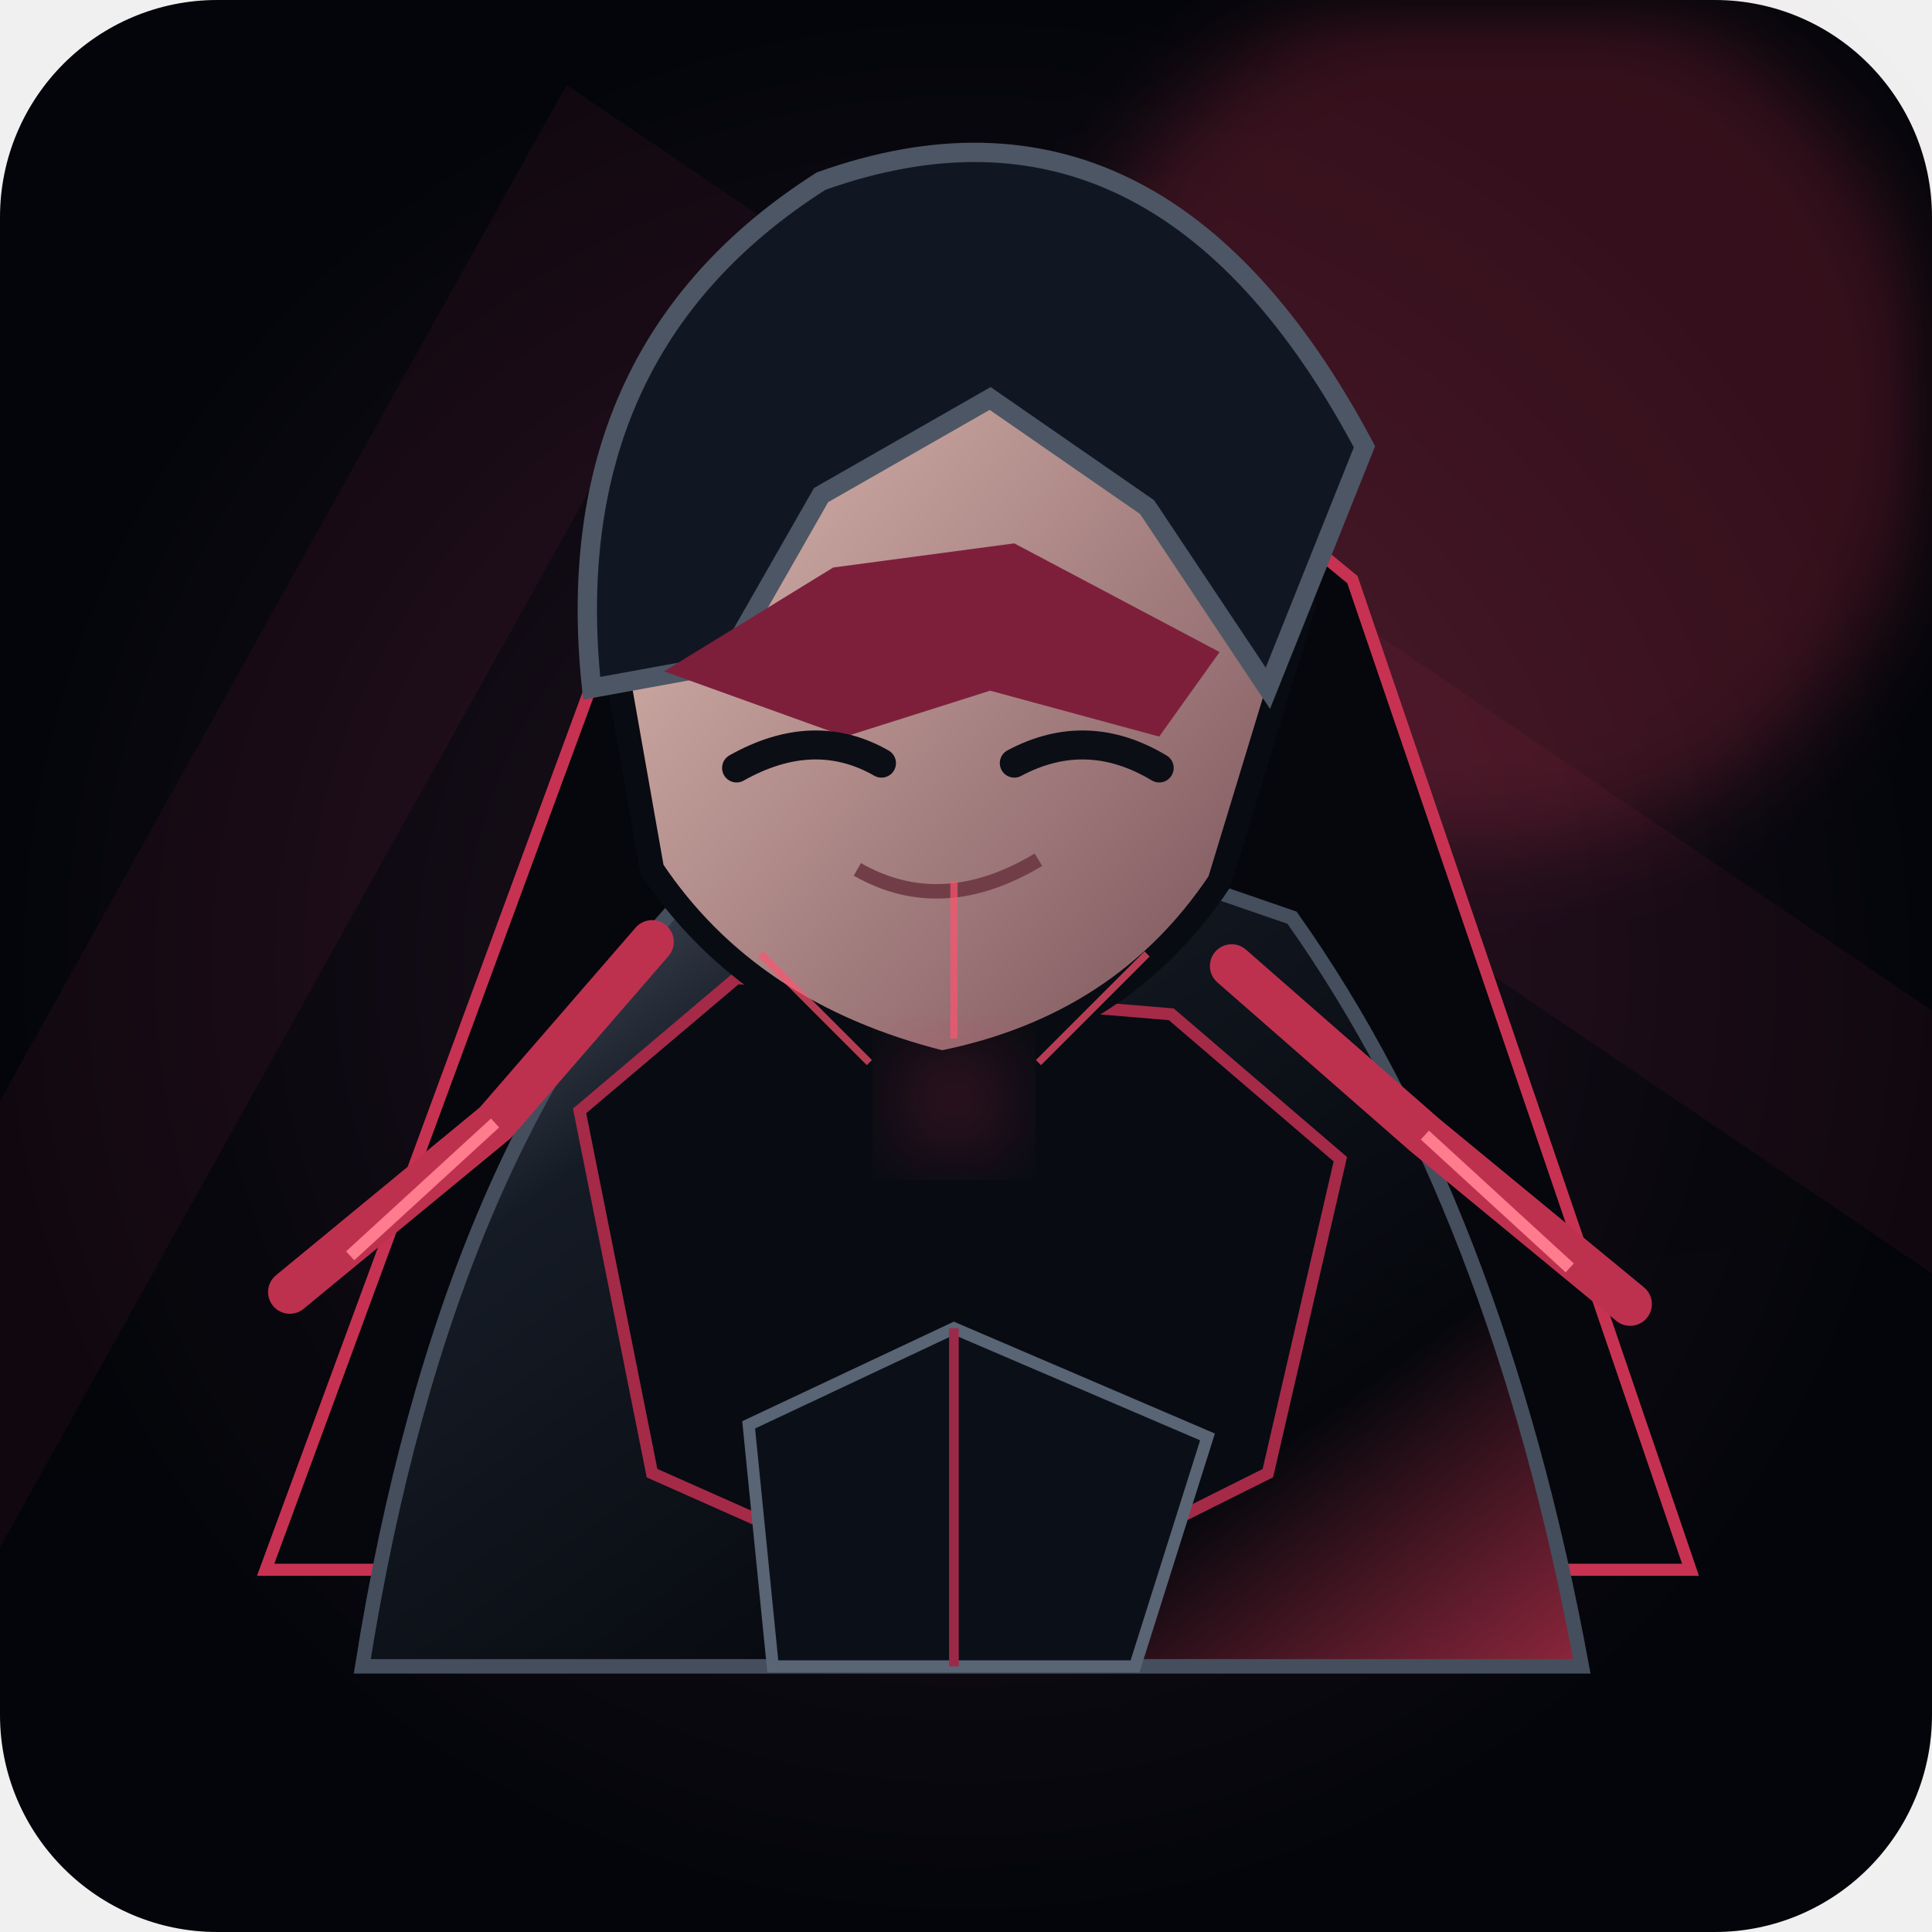
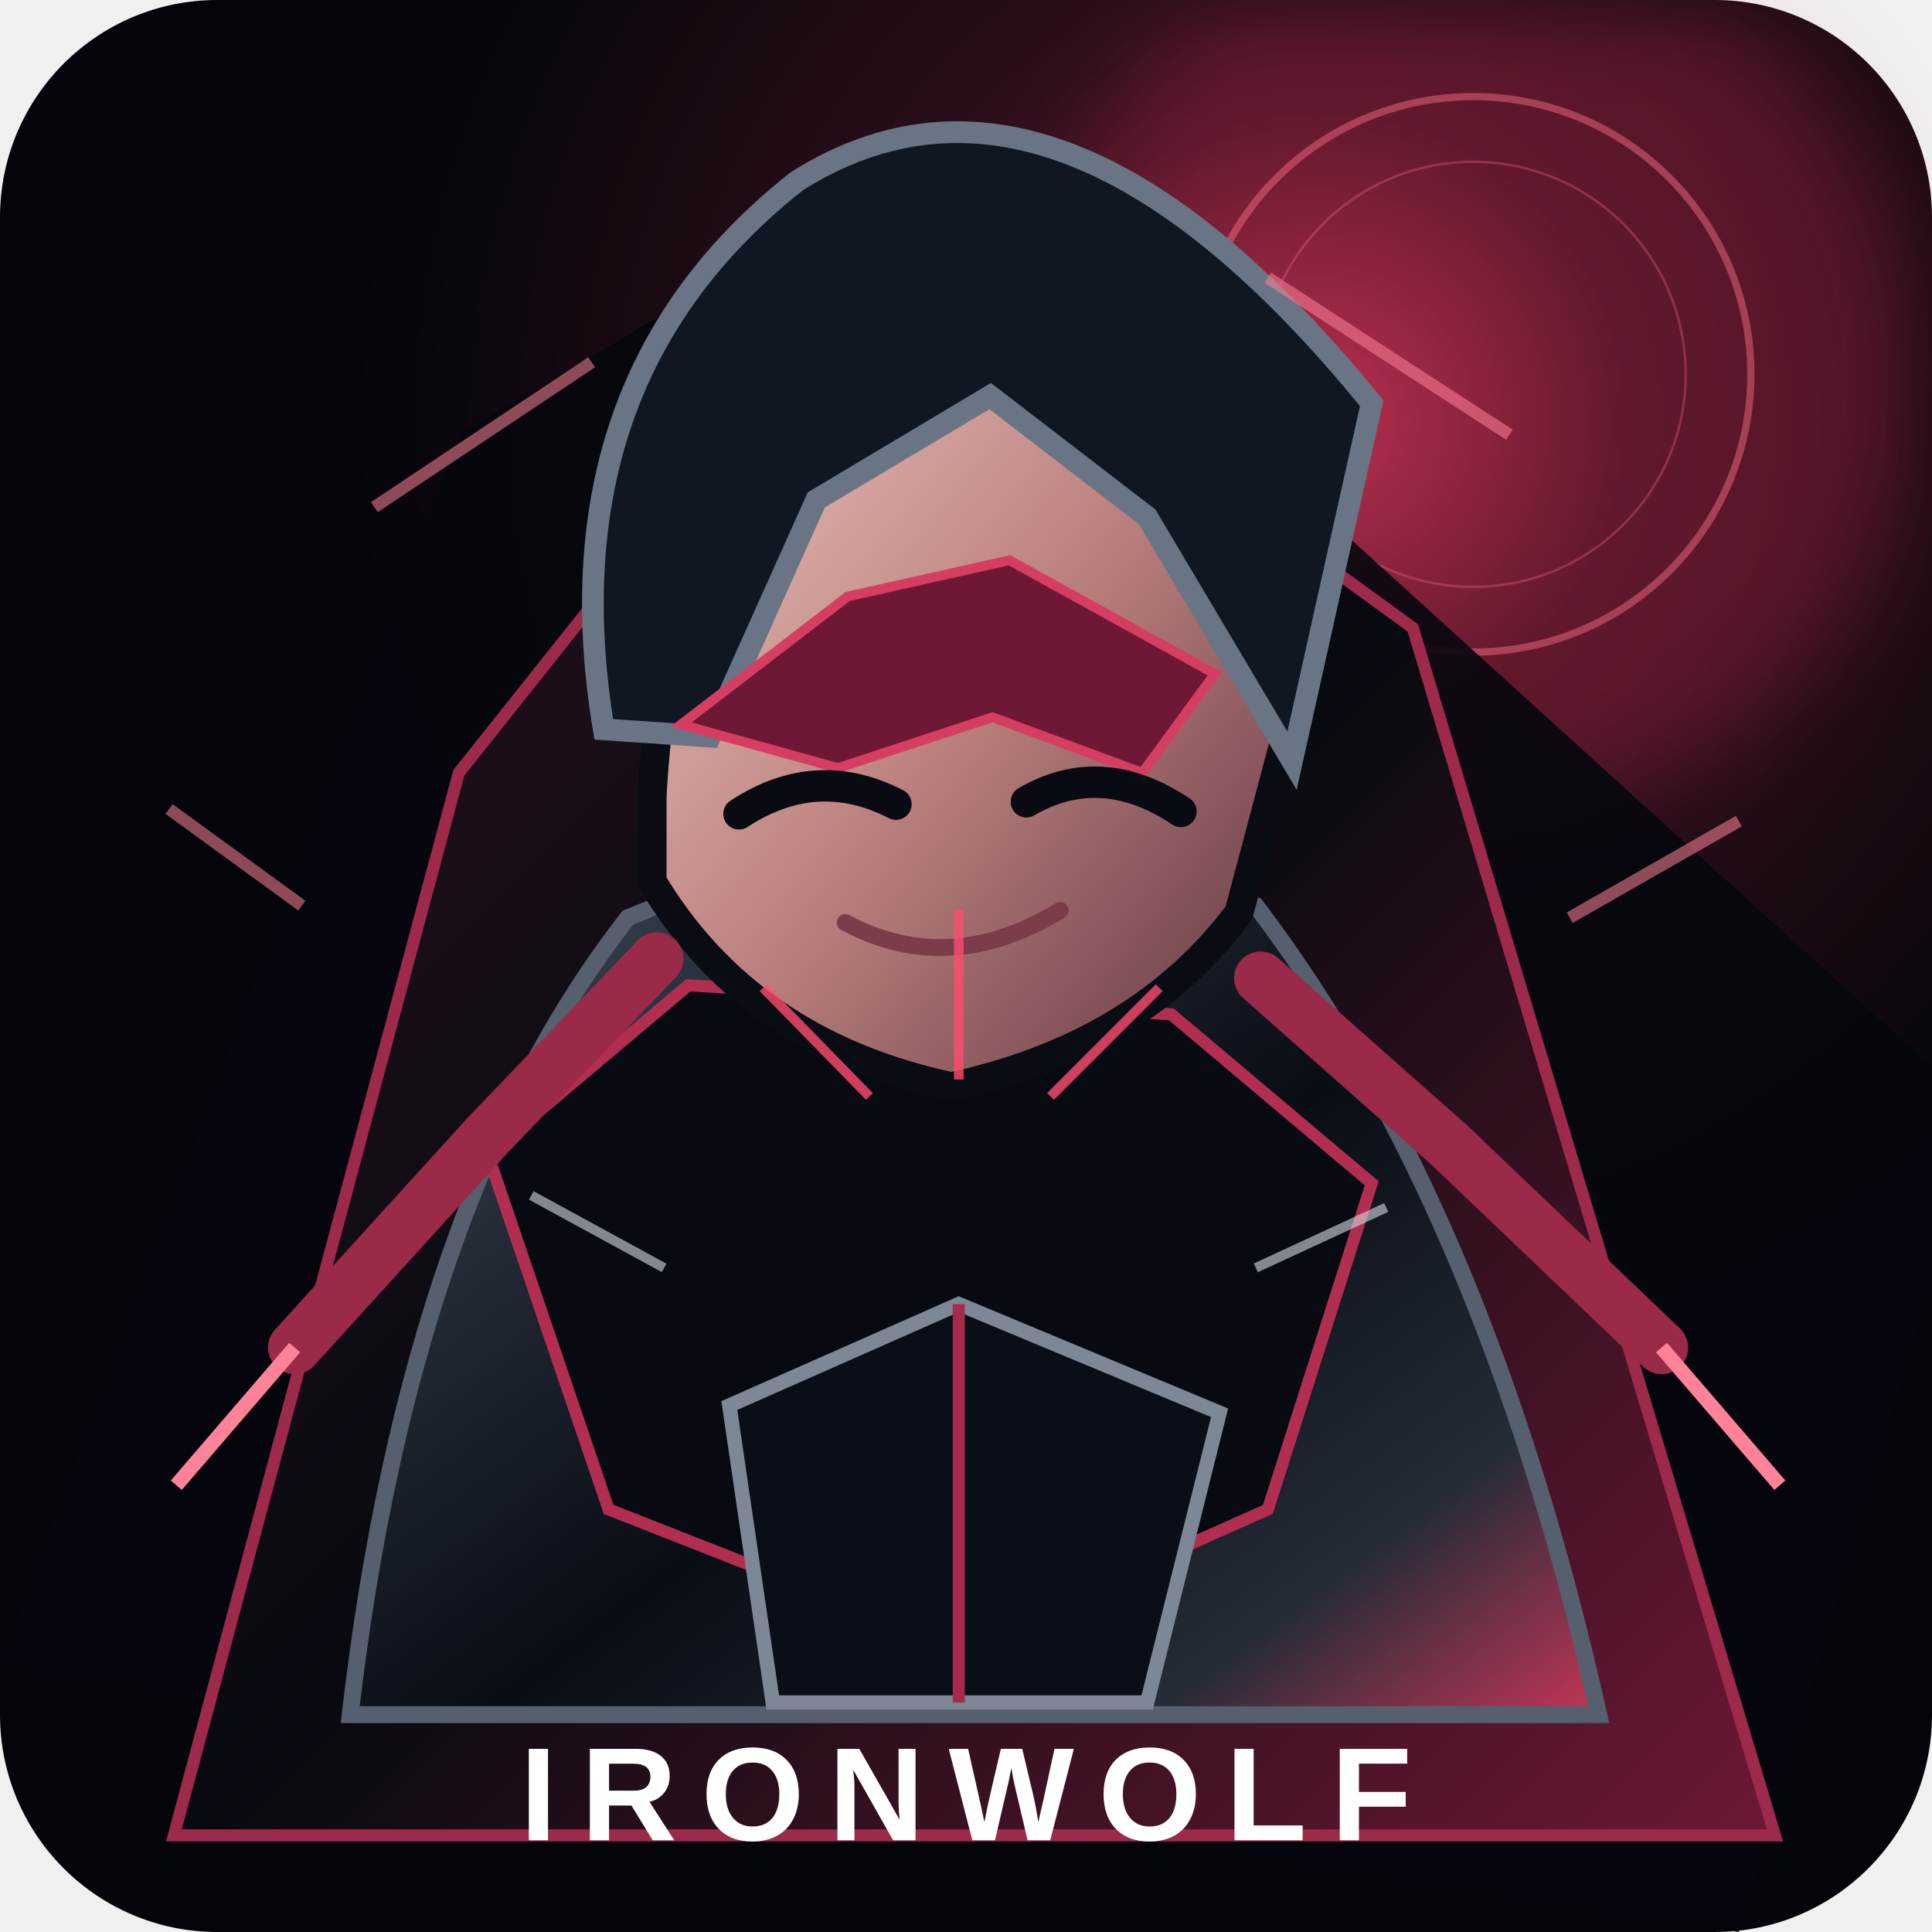
<svg xmlns="http://www.w3.org/2000/svg" viewBox="0 0 800 800">
  <defs>
-     <radialGradient id="bg">
-       <stop stop-color="#5b2630" />
-       <stop offset=".42" stop-color="#160e18" />
+     <radialGradient id="bg" cx="68%" cy="22%">
+       <stop stop-color="#a62d4c" />
+       <stop offset=".32" stop-color="#35101f" />
      <stop offset="1" stop-color="#03050a" />
    </radialGradient>
-     <linearGradient id="armor" x1="0" y1="0" x2="1" y2="1">
-       <stop stop-color="#69717f" />
-       <stop offset=".3" stop-color="#151b25" />
-       <stop offset=".75" stop-color="#05070c" />
-       <stop offset="1" stop-color="#8d263c" />
+     <linearGradient id="metal" x1="0" y1="0" x2="1" y2="1">
+       <stop stop-color="#aeb7c5" />
+       <stop offset=".18" stop-color="#303946" />
+       <stop offset=".55" stop-color="#090d14" />
+       <stop offset=".82" stop-color="#252c37" />
+       <stop offset="1" stop-color="#c23657" />
    </linearGradient>
    <linearGradient id="skin" x1="0" y1="0" x2="1" y2="1">
-       <stop stop-color="#e7c5bb" />
-       <stop offset="1" stop-color="#754d55" />
+       <stop stop-color="#f1d0c5" />
+       <stop offset=".5" stop-color="#bd827f" />
+       <stop offset="1" stop-color="#5a303e" />
+     </linearGradient>
+     <linearGradient id="cloak" x1="0" y1="0" x2="1" y2="1">
+       <stop stop-color="#311321" />
+       <stop offset=".5" stop-color="#070a10" />
+       <stop offset="1" stop-color="#6d1835" />
    </linearGradient>
    <filter id="glow">
-       <feGaussianBlur stdDeviation="18" />
+       <feGaussianBlur stdDeviation="20" />
+     </filter>
+     <filter id="soft">
+       <feGaussianBlur stdDeviation="5" />
    </filter>
  </defs>
  <rect width="800" height="800" rx="90" fill="url(#bg)" />
-   <circle cx="620" cy="170" r="180" fill="#ff3d62" opacity=".2" filter="url(#glow)" />
-   <path d="M-40 620L250 100 840 500" stroke="#d52d55" stroke-width="90" opacity=".07" />
-   <path d="M110 650L250 270 390 100 560 240 700 650Z" fill="#05070c" stroke="#c83252" stroke-width="5" />
-   <path d="M150 690Q185 470 290 365L390 330 535 380Q620 500 655 690Z" fill="url(#armor)" stroke="#454e5d" stroke-width="6" />
-   <path d="M240 460L305 405 485 420 555 480 525 610 405 670 270 610Z" fill="#080b12" stroke="#a52a48" stroke-width="5" />
-   <path d="M255 275Q275 145 390 102Q505 125 540 250L505 365Q465 425 390 440Q310 420 270 360Z" fill="url(#skin)" stroke="#080b11" stroke-width="10" />
-   <path d="M245 285Q230 145 340 75Q480 25 565 185L525 285 475 210 410 165 340 205 300 275Z" fill="#111722" stroke="#4d5664" stroke-width="8" />
-   <path d="M275 278L345 235 420 225 505 270 480 305 410 286 350 305Z" fill="#7d1f3b" />
-   <path d="M305 318Q337 300 365 316M420 316Q450 300 480 318" fill="none" stroke="#0b0e15" stroke-width="12" stroke-linecap="round" />
-   <path d="M355 360Q390 380 430 356" fill="none" stroke="#713e47" stroke-width="6" />
-   <path d="M270 390L205 465 120 535M510 400L590 470 675 540" fill="none" stroke="#bd314f" stroke-width="18" stroke-linecap="round" />
-   <path d="M205 465L145 520M590 470L650 525" stroke="#ff7b8e" stroke-width="5" />
-   <path d="M310 590L395 550 500 595 470 690 320 690Z" fill="#0b1018" stroke="#596474" stroke-width="5" />
-   <path d="M395 550V690" stroke="#9d2948" stroke-width="4" />
-   <circle cx="395" cy="455" r="28" fill="#e8335b" opacity=".18" filter="url(#glow)" />
-   <path d="M395 430v-65M360 440l-45-45M430 440l45-45" stroke="#ff536f" stroke-width="3" opacity=".7" />
+   <circle cx="610" cy="155" r="185" fill="#ff365d" opacity=".22" filter="url(#glow)" />
+   <circle cx="610" cy="155" r="115" fill="none" stroke="#ff708b" stroke-width="3" opacity=".45" />
+   <circle cx="610" cy="155" r="88" fill="none" stroke="#ff708b" stroke-width="1" opacity=".3" />
+   <path d="M0 690L190 180 385 65 820 460 720 800Z" fill="#05070d" opacity=".9" />
+   <path d="M72 760L190 320 365 100 585 260 735 760Z" fill="url(#cloak)" stroke="#9d294b" stroke-width="5" />
+   <path d="M145 710Q170 495 260 380L382 330 520 375Q615 500 662 710Z" fill="url(#metal)" stroke="#555f6d" stroke-width="7" />
+   <path d="M202 478L285 408 485 420 568 490 525 625 397 682 252 625Z" fill="#070a10" stroke="#b12e50" stroke-width="5" />
+   <path d="M270 330Q278 174 392 105Q500 125 546 254L513 378Q472 433 394 450Q310 432 270 365Z" fill="url(#skin)" stroke="#090c13" stroke-width="12" />
+   <path d="M250 302Q226 157 330 75Q438 7 568 167L535 315 475 214 410 164 338 207 294 305Z" fill="#101722" stroke="#697484" stroke-width="9" />
+   <path d="M282 300L351 247 418 232 503 279 473 320 411 297 347 318Z" fill="#6f1835" stroke="#d53d61" stroke-width="4" />
+   <path d="M306 337Q338 316 371 333M425 332Q456 314 489 336" fill="none" stroke="#080b11" stroke-width="13" stroke-linecap="round" />
+   <path d="M350 382Q393 405 439 377" fill="none" stroke="#7b3d49" stroke-width="7" stroke-linecap="round" />
+   <path d="M272 397L202 470 122 558M522 405L600 474 688 558" fill="none" stroke="#9b2948" stroke-width="22" stroke-linecap="round" />
+   <path d="M122 558L73 615M688 558L737 615" stroke="#ff8298" stroke-width="6" />
+   <path d="M302 582L397 540 505 585 475 705 320 705Z" fill="#0a0f17" stroke="#7d8795" stroke-width="6" />
+   <path d="M397 540V705" stroke="#a42b4c" stroke-width="5" />
+   <path d="M220 495L275 525M574 500L520 525" stroke="#d5dbe4" stroke-width="4" opacity=".6" />
+   <path d="M397 447v-70M360 454l-44-45M435 454l45-45" stroke="#ff4c70" stroke-width="4" opacity=".8" />
+   <path d="M155 210L245 150M525 115L625 180M125 375L70 335M650 380L720 340" stroke="#ff8298" stroke-width="5" opacity=".55" />
+   <text x="400" y="762" fill="#fff" font-size="55" font-family="Arial,sans-serif" font-weight="900" text-anchor="middle" letter-spacing="10">IRONWOLF</text>
</svg>
